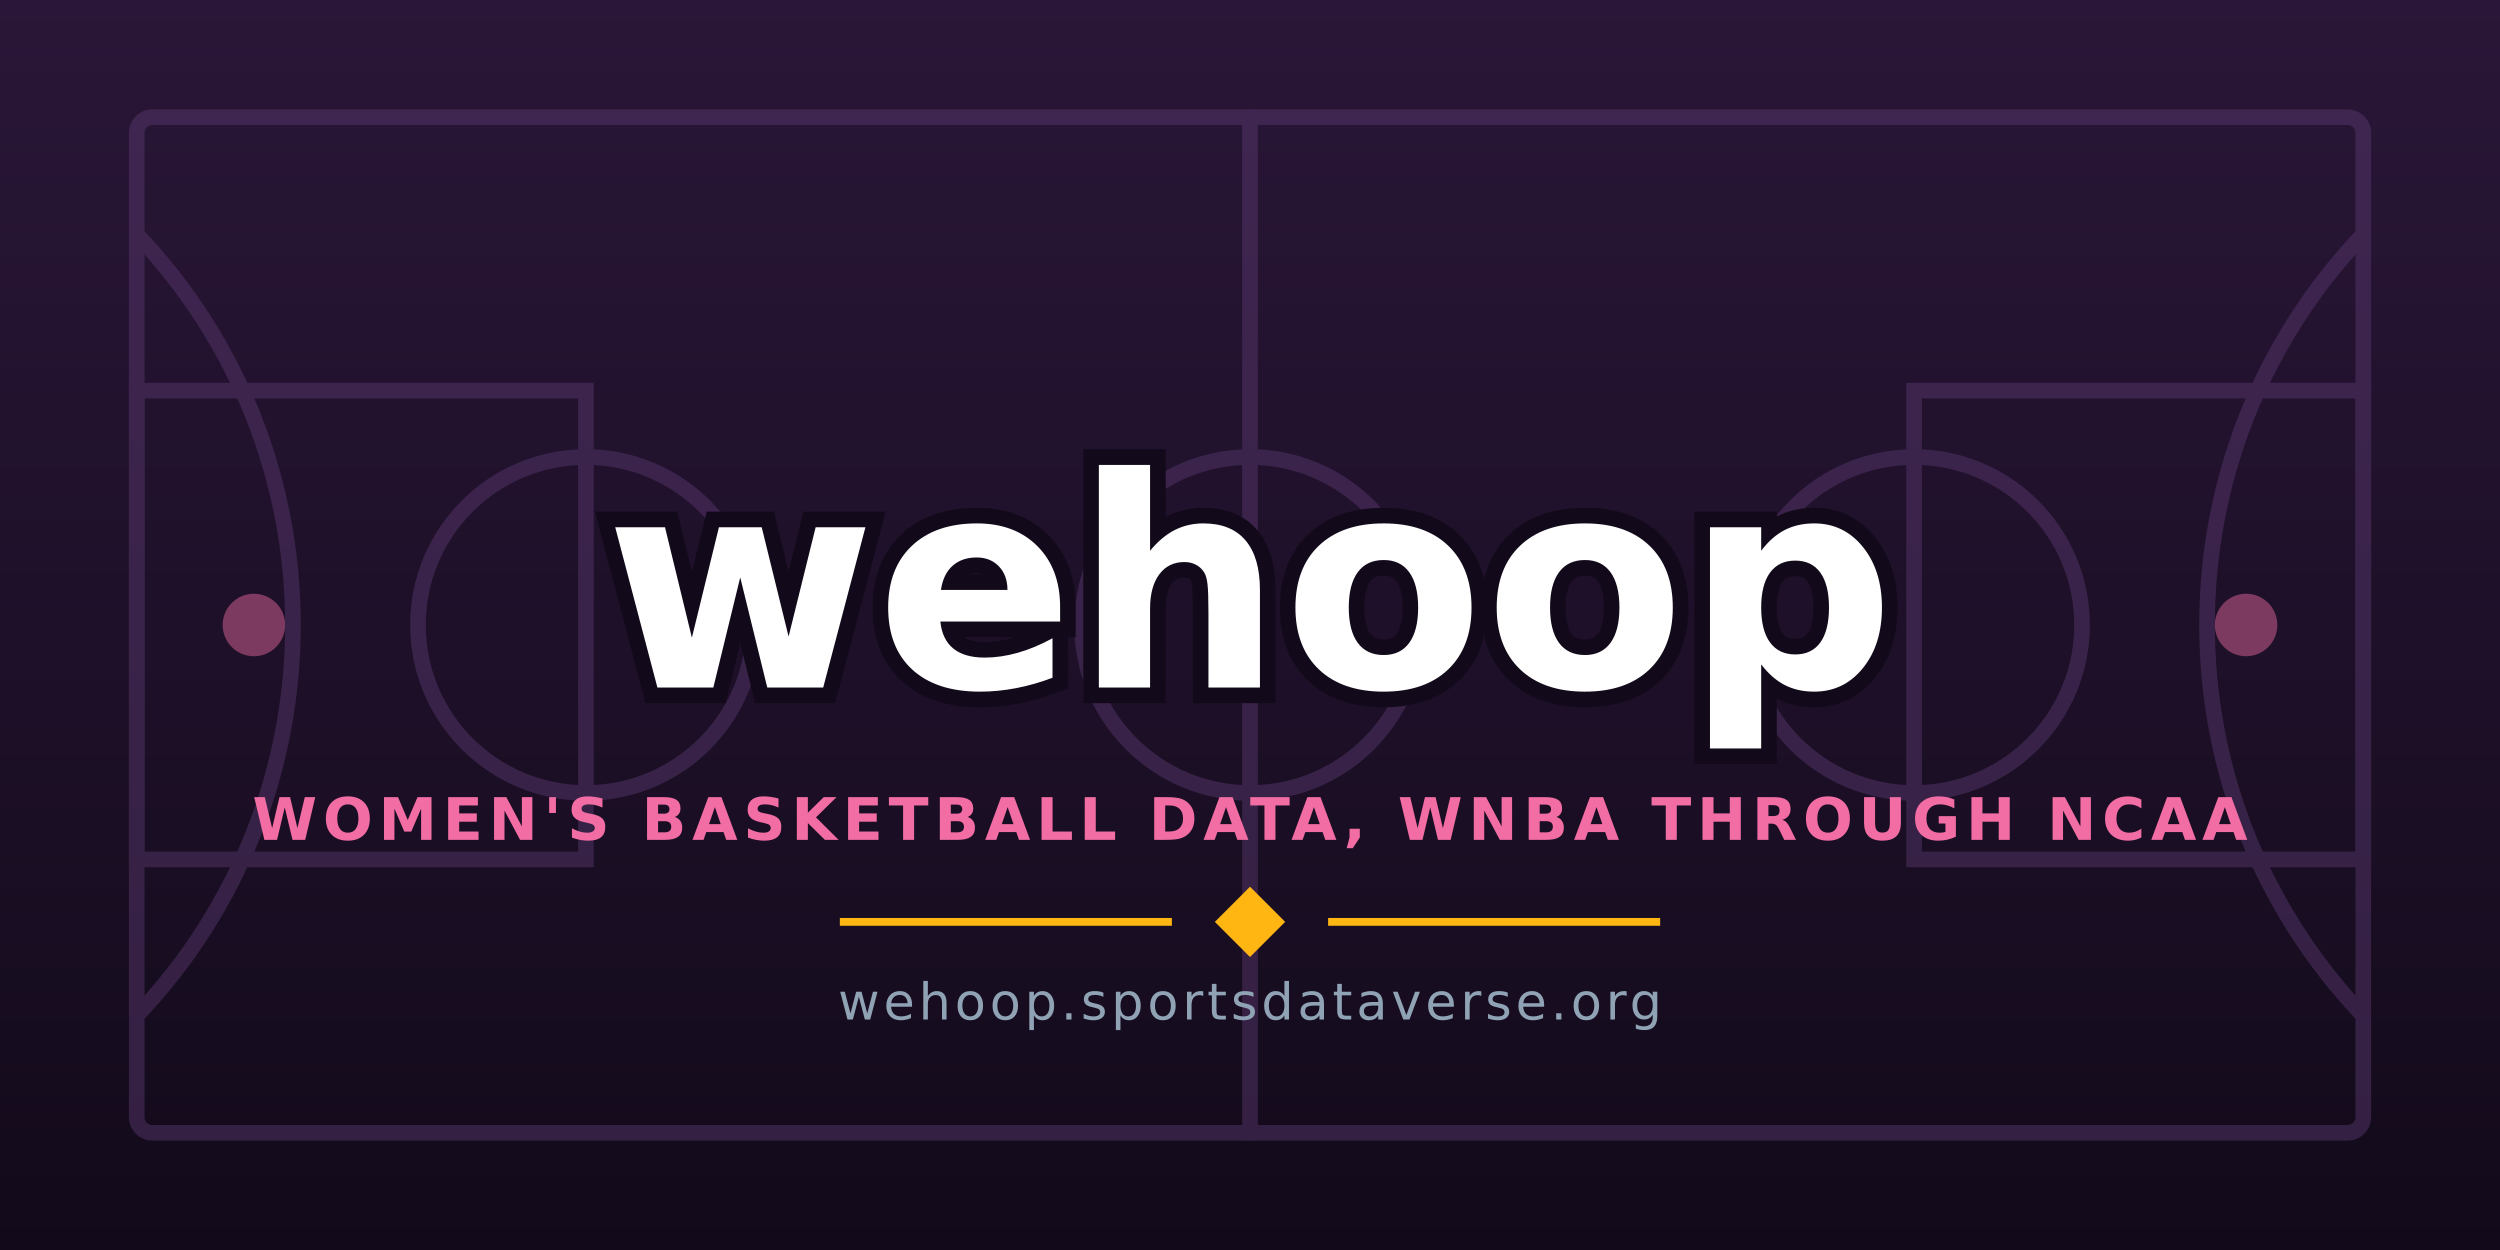
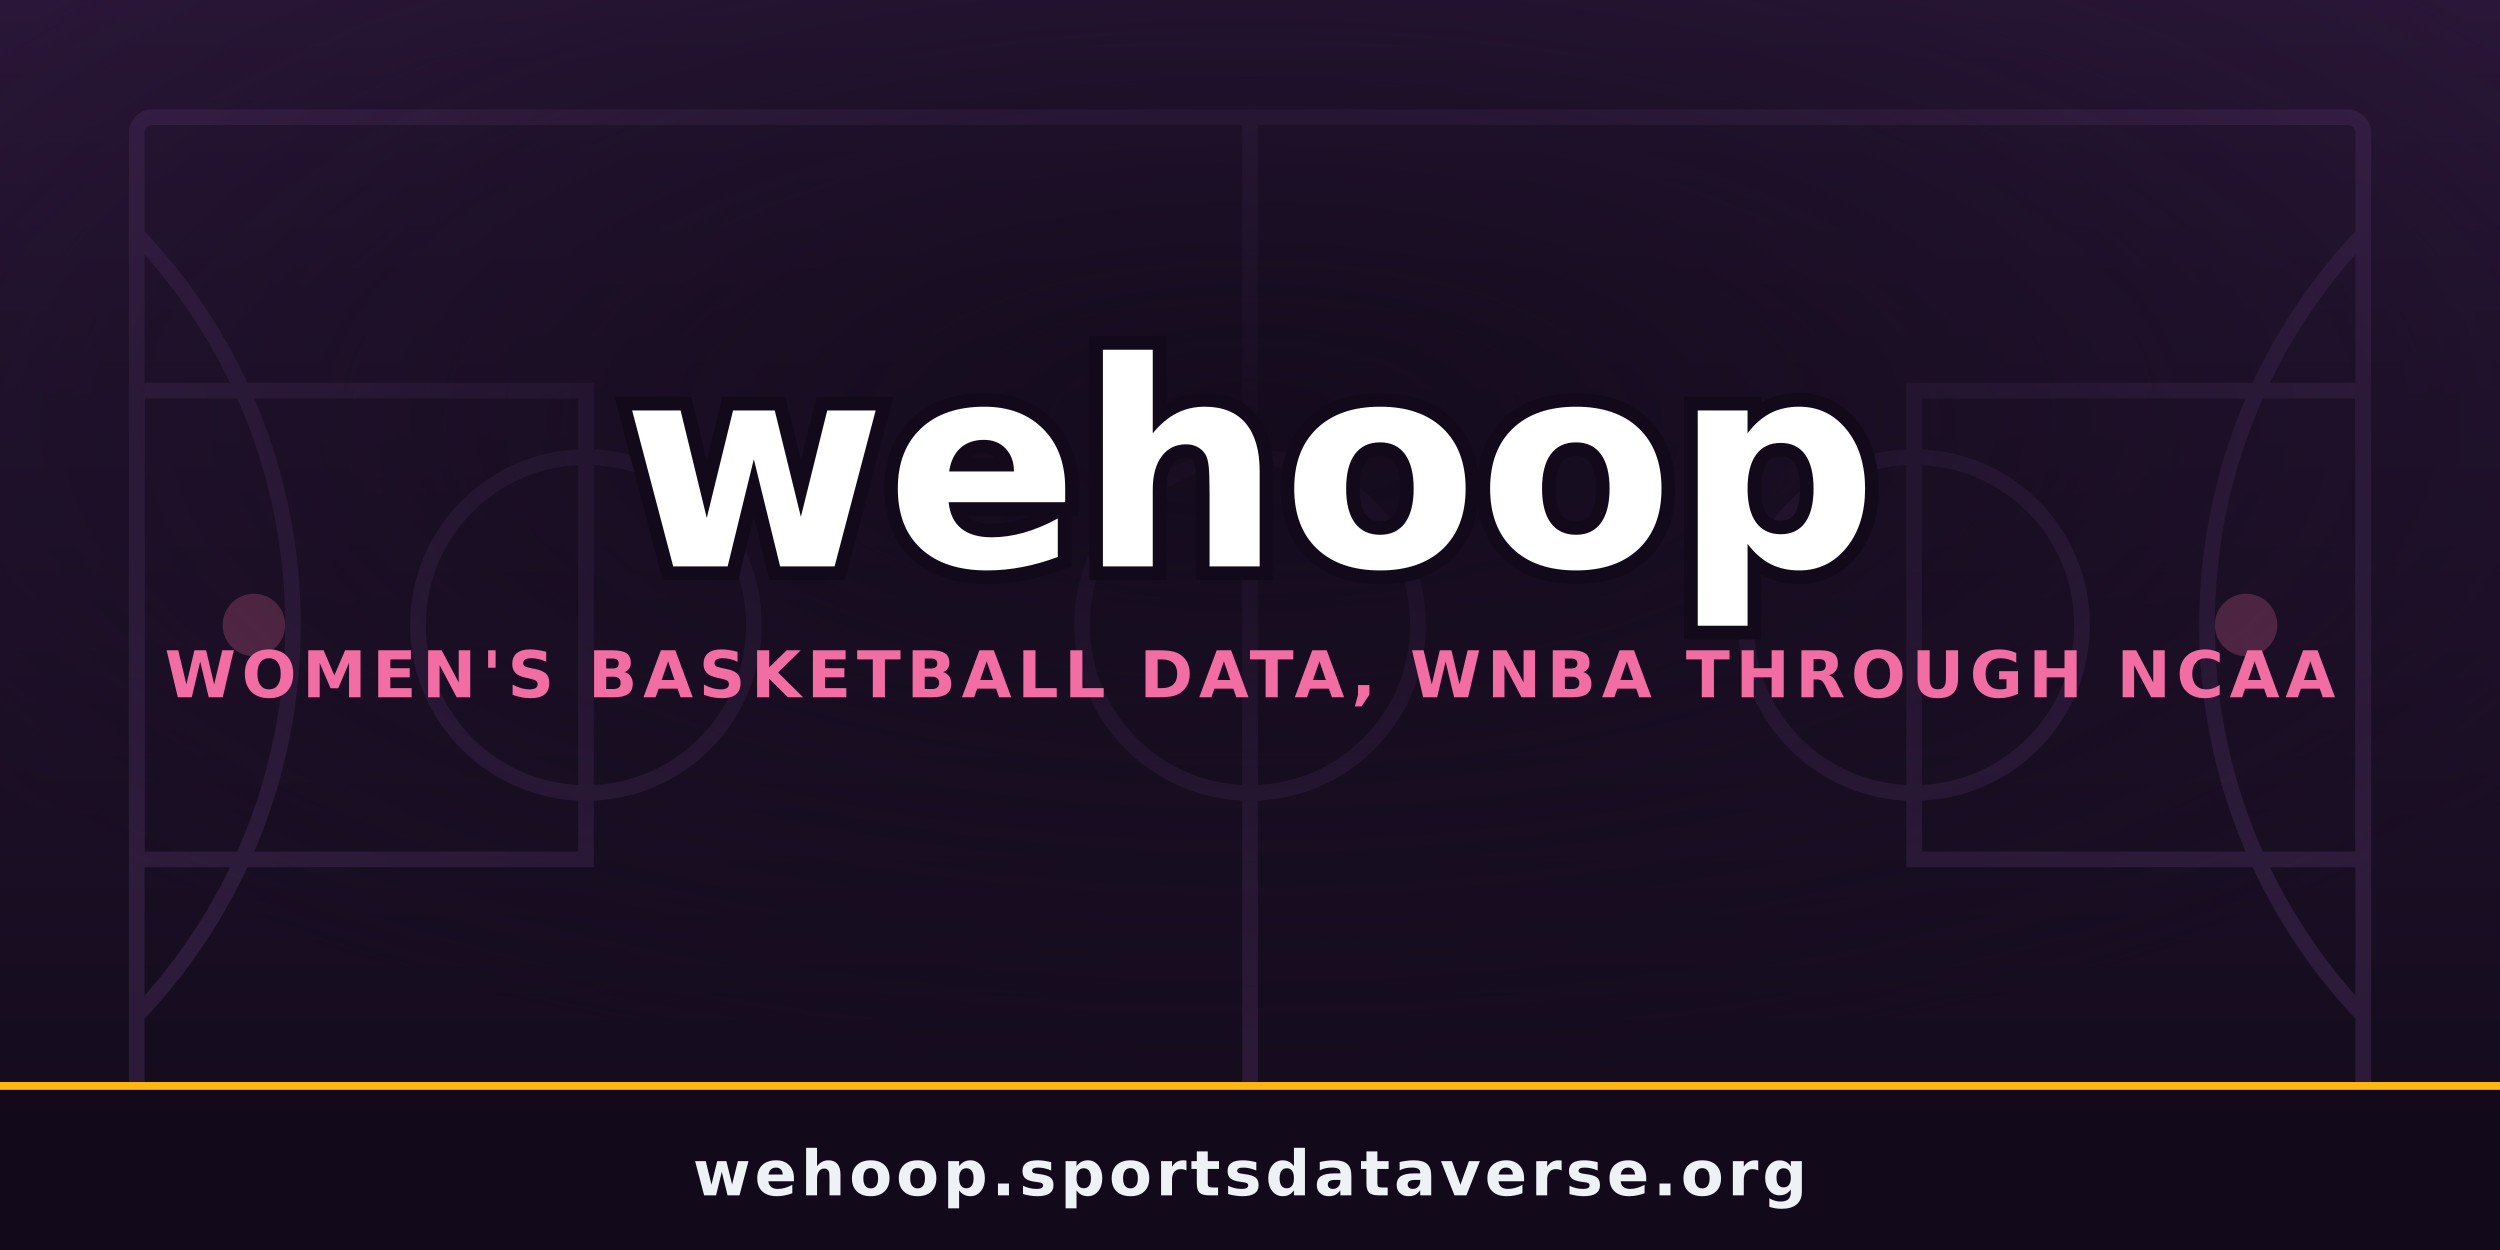
<svg xmlns="http://www.w3.org/2000/svg" width="1280" height="640" viewBox="0 0 1280 640">
  <defs>
    <linearGradient id="field" x1="0" y1="0" x2="0" y2="1">
      <stop offset="0%" stop-color="#2A1638" />
      <stop offset="100%" stop-color="#120A1A" />
    </linearGradient>
+     <radialGradient id="focus" cx="50%" cy="39%" r="62%">
+       <stop offset="0%" stop-color="#120A1A" stop-opacity="0.86" />
+       <stop offset="100%" stop-color="#120A1A" stop-opacity="0" />
+     </radialGradient>
  </defs>
  <rect width="1280" height="640" fill="url(#field)" />
-   <g opacity="0.45">
+   <g opacity="0.32">
    <g stroke="#5C3A70" stroke-width="8" fill="none" stroke-linecap="round">
      <rect x="70" y="60" width="1140" height="520" rx="8" />
      <path d="M640,60 V580" />
      <circle cx="640" cy="320" r="86" />
      <rect x="70" y="200" width="230" height="240" />
      <circle cx="300" cy="320" r="86" />
      <path d="M70,120 A290,290 0 0 1 70,520" />
      <rect x="980" y="200" width="230" height="240" />
      <circle cx="980" cy="320" r="86" />
      <path d="M1210,120 A290,290 0 0 0 1210,520" />
    </g>
    <g fill="#F26DA4">
      <circle cx="130" cy="320" r="16" />
      <circle cx="1150" cy="320" r="16" />
    </g>
  </g>
-   <text x="640" y="352" text-anchor="middle" font-family="'DejaVu Sans','Segoe UI',Verdana,sans-serif" font-size="150" font-weight="700" stroke="#120A1A" stroke-width="16" paint-order="stroke">
+   <rect width="1280" height="554" fill="url(#focus)" />
+   <text x="640" y="290" text-anchor="middle" font-family="'DejaVu Sans','Segoe UI',Verdana,sans-serif" font-size="146" font-weight="700" stroke="#120A1A" stroke-width="14" paint-order="stroke">
    <tspan fill="#FFFFFF">wehoop</tspan>
  </text>
-   <text x="640" y="430" text-anchor="middle" font-family="'DejaVu Sans','Segoe UI',Verdana,sans-serif" font-size="30" font-weight="600" fill="#F26DA4" letter-spacing="3">WOMEN'S BASKETBALL DATA, WNBA THROUGH NCAA</text>
-   <rect x="430" y="470" width="170" height="4" fill="#FFB612" />
-   <rect x="680" y="470" width="170" height="4" fill="#FFB612" />
-   <polygon points="640,454 658,472 640,490 622,472" fill="#FFB612" />
-   <text x="640" y="522" text-anchor="middle" font-family="'DejaVu Sans','Segoe UI',Verdana,sans-serif" font-size="26" font-weight="400" fill="#8FA3B5" letter-spacing="2">wehoop.sportsdataverse.org</text>
+   <text x="640" y="357" text-anchor="middle" font-family="'DejaVu Sans','Segoe UI',Verdana,sans-serif" font-size="33" font-weight="600" fill="#F26DA4" letter-spacing="3">WOMEN'S BASKETBALL DATA, WNBA THROUGH NCAA</text>
+   <rect x="0" y="554" width="1280" height="86" fill="#120A1A" />
+   <rect x="0" y="554" width="1280" height="4" fill="#FFB612" />
+   <text x="640" y="612" text-anchor="middle" font-family="'DejaVu Sans','Segoe UI',Verdana,sans-serif" font-size="32" font-weight="600" fill="#EEF2F6" letter-spacing="2">wehoop.sportsdataverse.org</text>
</svg>
